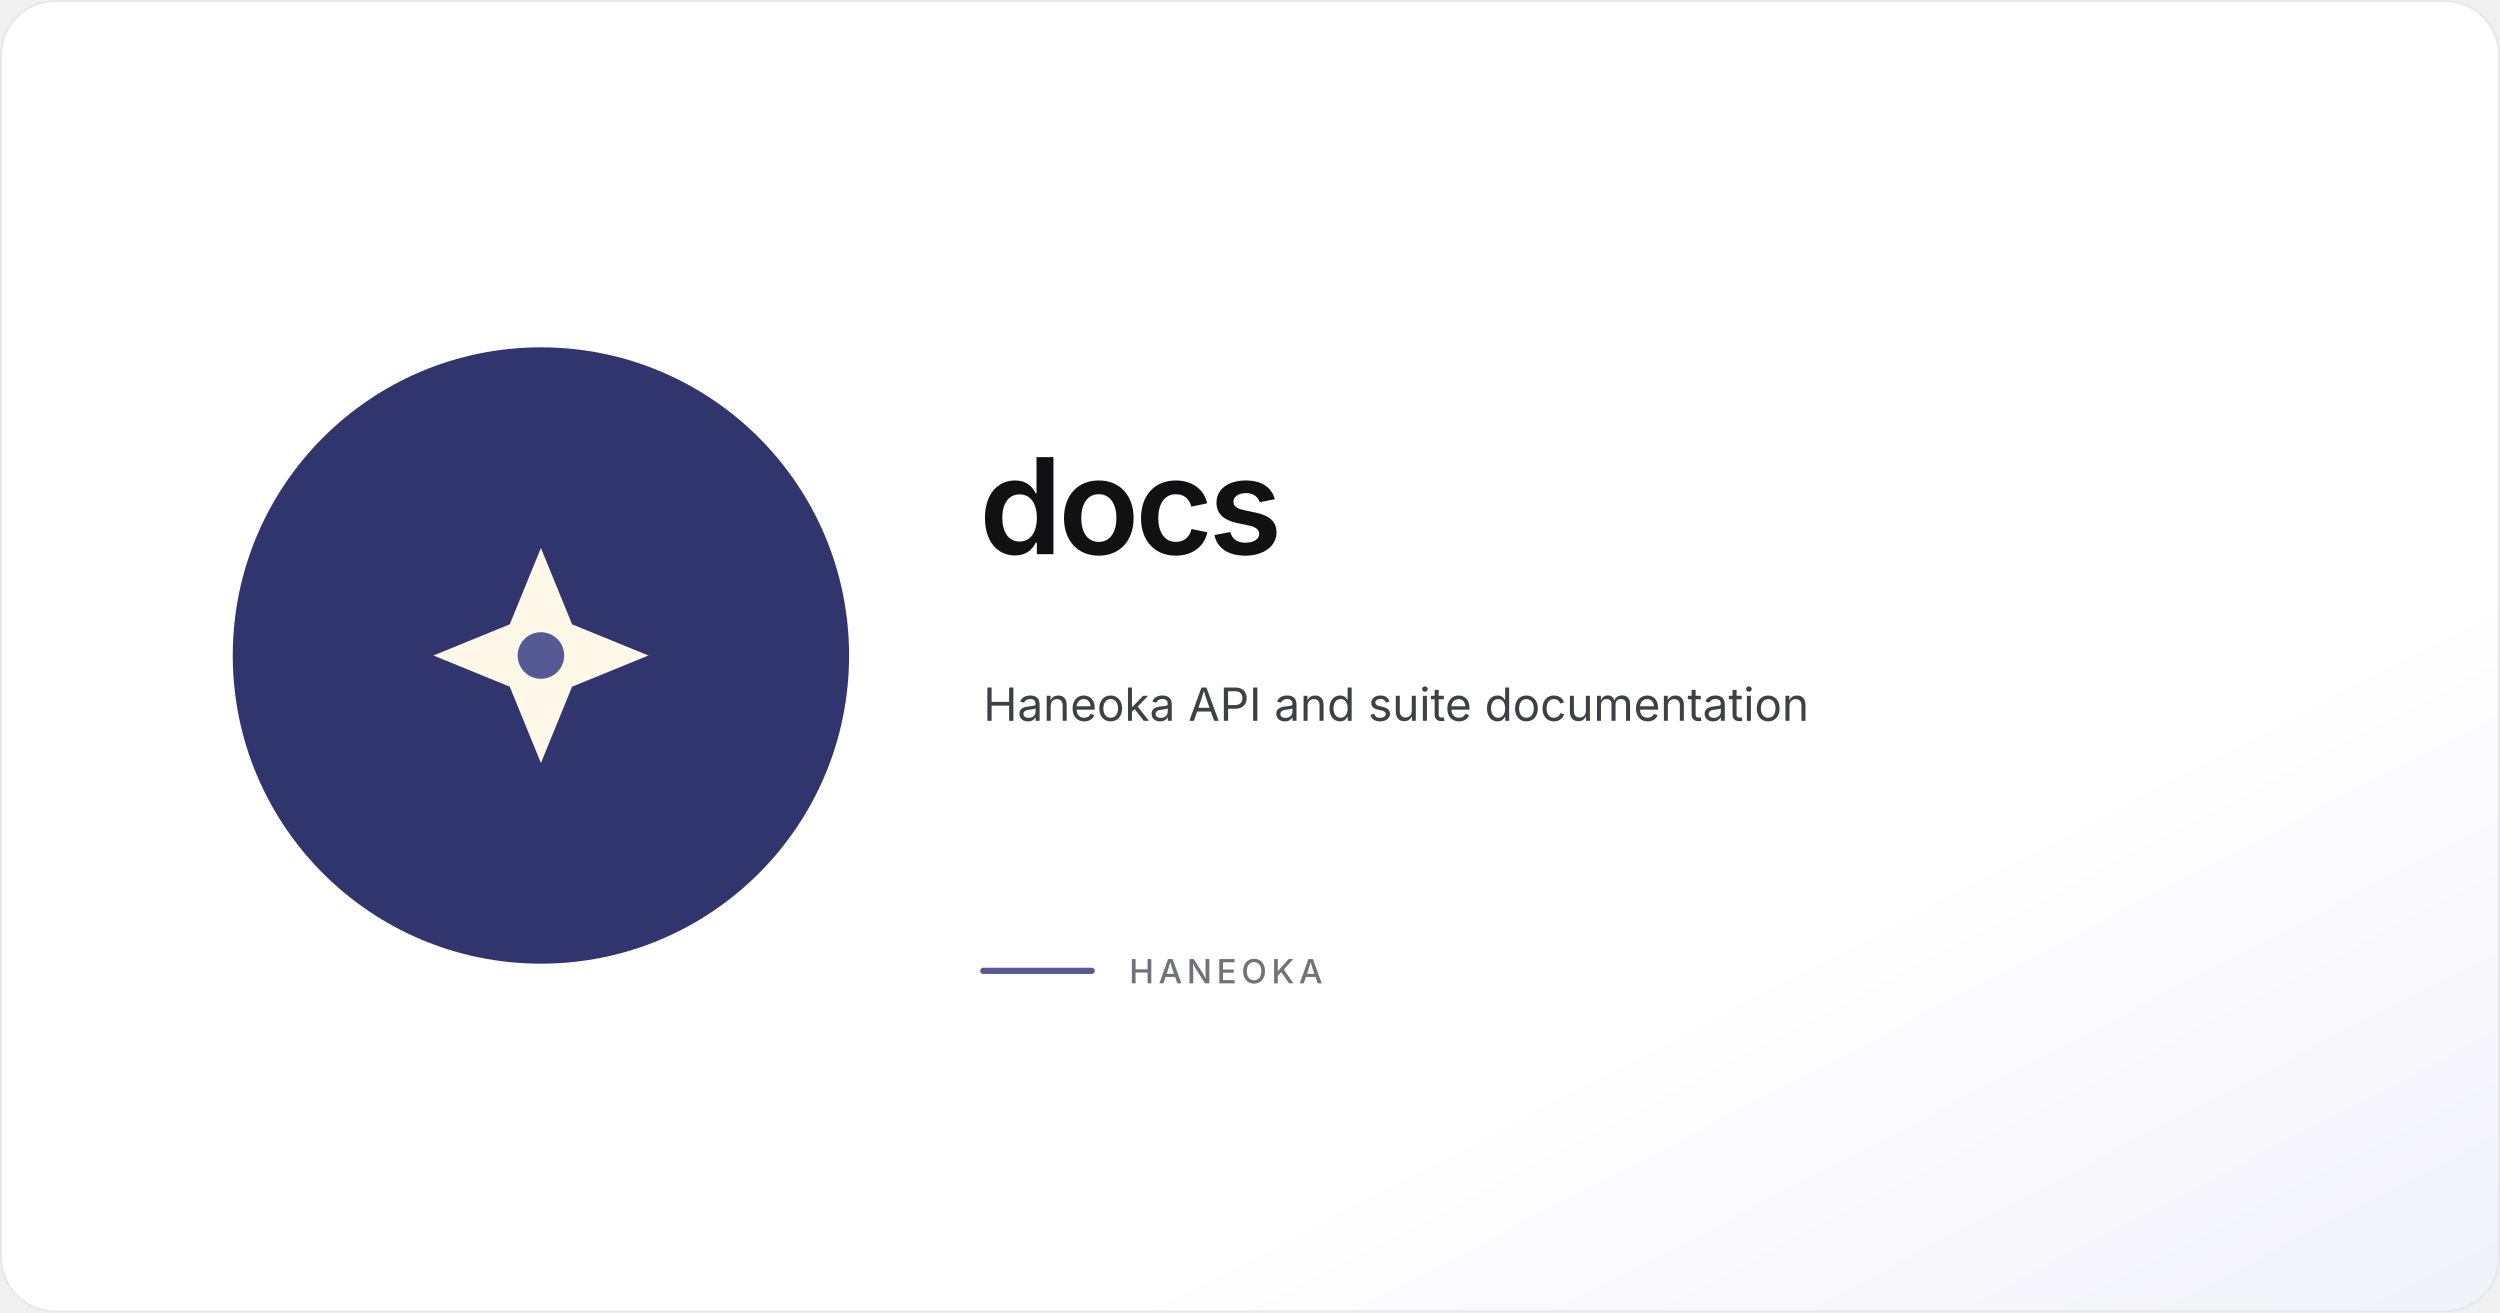
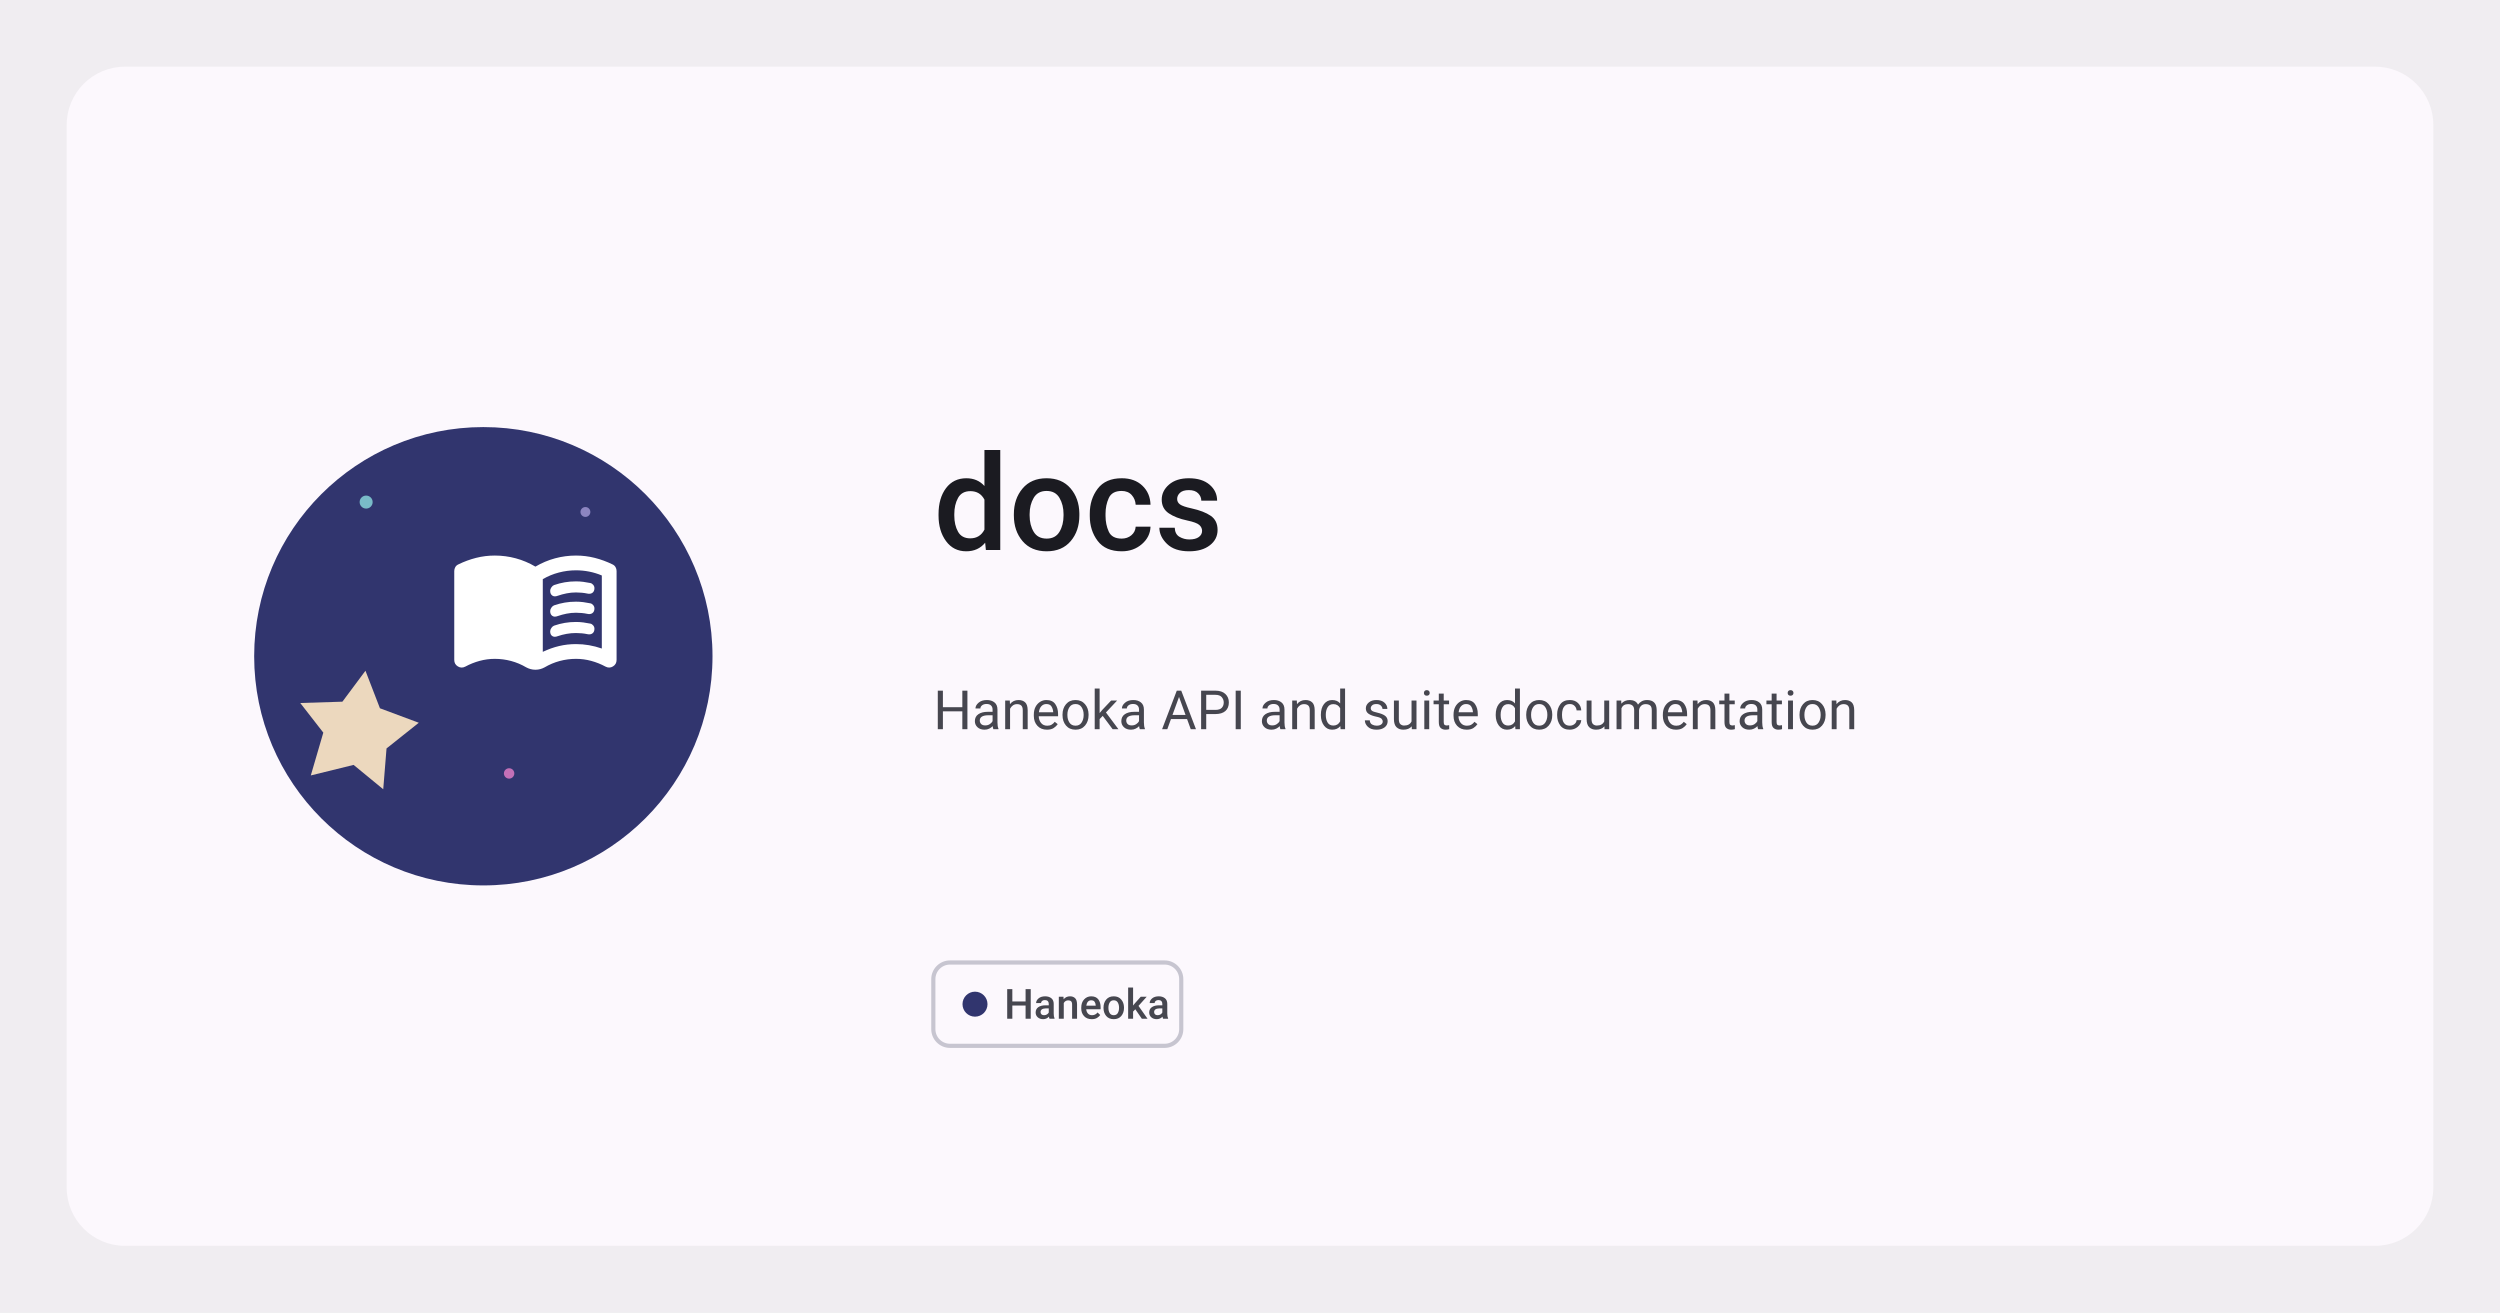
- <svg xmlns="http://www.w3.org/2000/svg" viewBox="0 0 1200 630" role="img" aria-label="docs">
-   <defs>
-     <linearGradient id="background" x1="0" y1="0" x2="1" y2="1">
-       <stop offset="0" stop-color="#FFFFFF" />
-       <stop offset=".72" stop-color="#FFFFFF" />
-       <stop offset="1" stop-color="#F1F1FA" />
-     </linearGradient>
-   </defs>
-   <rect x=".5" y=".5" width="1199" height="629" rx="26" fill="url(#background)" stroke="#E8E8EA" />
-   <g transform="translate(110 165) scale(.43)">
-     <circle cx="348" cy="348" r="344" fill="#31356E" />
-     <path d="M348 228L382.8 313.2L468 348L382.8 382.8L348 468L313.2 382.8L228 348L313.2 313.2Z" fill="#FFF7E8" />
-     <circle cx="348" cy="348" r="26" fill="#555994" />
+ <svg xmlns="http://www.w3.org/2000/svg" viewBox="0 0 1200 630" role="img" aria-label="docs" font-family="Roboto, 'Noto Sans', sans-serif">
+   <rect width="1200" height="630" fill="#F0EDF1" />
+   <rect x="32" y="32" width="1136" height="566" rx="28" fill="#FCF8FD" />
+   <g transform="translate(112 195)">
+     <svg width="240" height="240" viewBox="0 0 192 192">
+       <circle cx="96" cy="96" r="88" fill="#31356E" />
+       <circle cx="51.0" cy="36.8" r="2.5" fill="#79BBC8" />
+       <circle cx="135.2" cy="40.6" r="1.9" fill="#8C85C0" />
+       <circle cx="105.9" cy="141.0" r="2.0" fill="#C370B7" />
+       <path transform="translate(8 8) scale(0.25287)" d="M169 370L134 417L70 419L105 464L86 529L151 513L196 550L201 488L250 449L191 427Z" fill="#ECD8BE" />
+       <g transform="translate(82.0 46.0) scale(2.8333)">
+         <path fill="#FFFFFF" d="M13 17.05q1.1-.525 2.213-.788T17.5 16q.9 0 1.763.15T21 16.6V6.7q-.825-.35-1.713-.525T17.5 6q-1.175 0-2.325.3T13 7.2zm-1.662 2.338q-.313-.088-.588-.238q-.975-.575-2.05-.862T6.5 18q-1.05 0-2.062.275T2.5 19.05q-.525.275-1.012-.025T1 18.15V6.1q0-.275.138-.525T1.55 5.2q1.175-.575 2.413-.888T6.5 4q1.45 0 2.838.375T12 5.5q1.275-.75 2.663-1.125T17.5 4q1.3 0 2.538.313t2.412.887q.275.125.413.375T23 6.1v12.05q0 .575-.487.875t-1.013.025q-.925-.5-1.937-.775T17.5 18q-1.125 0-2.2.288t-2.05.862q-.275.15-.587.238t-.663.087t-.663-.088M14 8.776q0-.225.163-.462T14.525 8q.725-.25 1.45-.375T17.5 7.5q.5 0 .988.063t.962.162q.225.05.388.25t.162.45q0 .425-.275.625t-.7.1q-.35-.075-.737-.112T17.5 9q-.65 0-1.275.125t-1.2.325q-.45.175-.737-.025T14 8.775m0 5.5q0-.225.163-.462t.362-.313q.725-.25 1.45-.375T17.5 13q.5 0 .988.063t.962.162q.225.05.388.25t.162.45q0 .425-.275.625t-.7.1q-.35-.075-.737-.112T17.5 14.5q-.65 0-1.275.113t-1.2.312q-.45.175-.737-.012T14 14.275m0-2.75q0-.225.163-.462t.362-.313q.725-.25 1.45-.375t1.525-.125q.5 0 .988.063t.962.162q.225.05.388.25t.162.45q0 .425-.275.625t-.7.1q-.35-.075-.737-.112t-.788-.038q-.65 0-1.275.125t-1.2.325q-.45.175-.737-.025t-.288-.65" />
+       </g>
+     </svg>
  </g>
-   <g transform="translate(470 196)">
-     <text x="0" y="70" fill="#111114" font-family="Inter, Helvetica Neue, Arial, sans-serif" font-size="64" font-weight="600" letter-spacing="-2">docs</text>
-     <text x="2" y="150" fill="#3F3F46" font-family="Inter, Helvetica Neue, Arial, sans-serif" font-size="22">Haneoka API and suite documentation</text>
-     <line x1="2" y1="270" x2="54" y2="270" stroke="#555994" stroke-width="3" stroke-linecap="round" />
-     <text x="72" y="276" fill="#71717A" font-family="Inter, Helvetica Neue, Arial, sans-serif" font-size="16" font-weight="500" letter-spacing="2.2">HANEOKA</text>
+   <g transform="translate(448 200)">
+     <text x="0" y="64" fill="#1B1B21" font-size="64" font-weight="500">docs</text>
+     <text x="0" y="150" fill="#46464F" font-size="26">Haneoka API and suite documentation</text>
+     <g transform="translate(0 262)">
+       <rect width="119" height="40" rx="8" fill="none" stroke="#C7C5D0" stroke-width="2" />
+       <circle cx="20" cy="20" r="6" fill="#31356E" />
+       <text x="34" y="27" fill="#46464F" font-size="20" font-weight="500">Haneoka</text>
+     </g>
  </g>
</svg>
